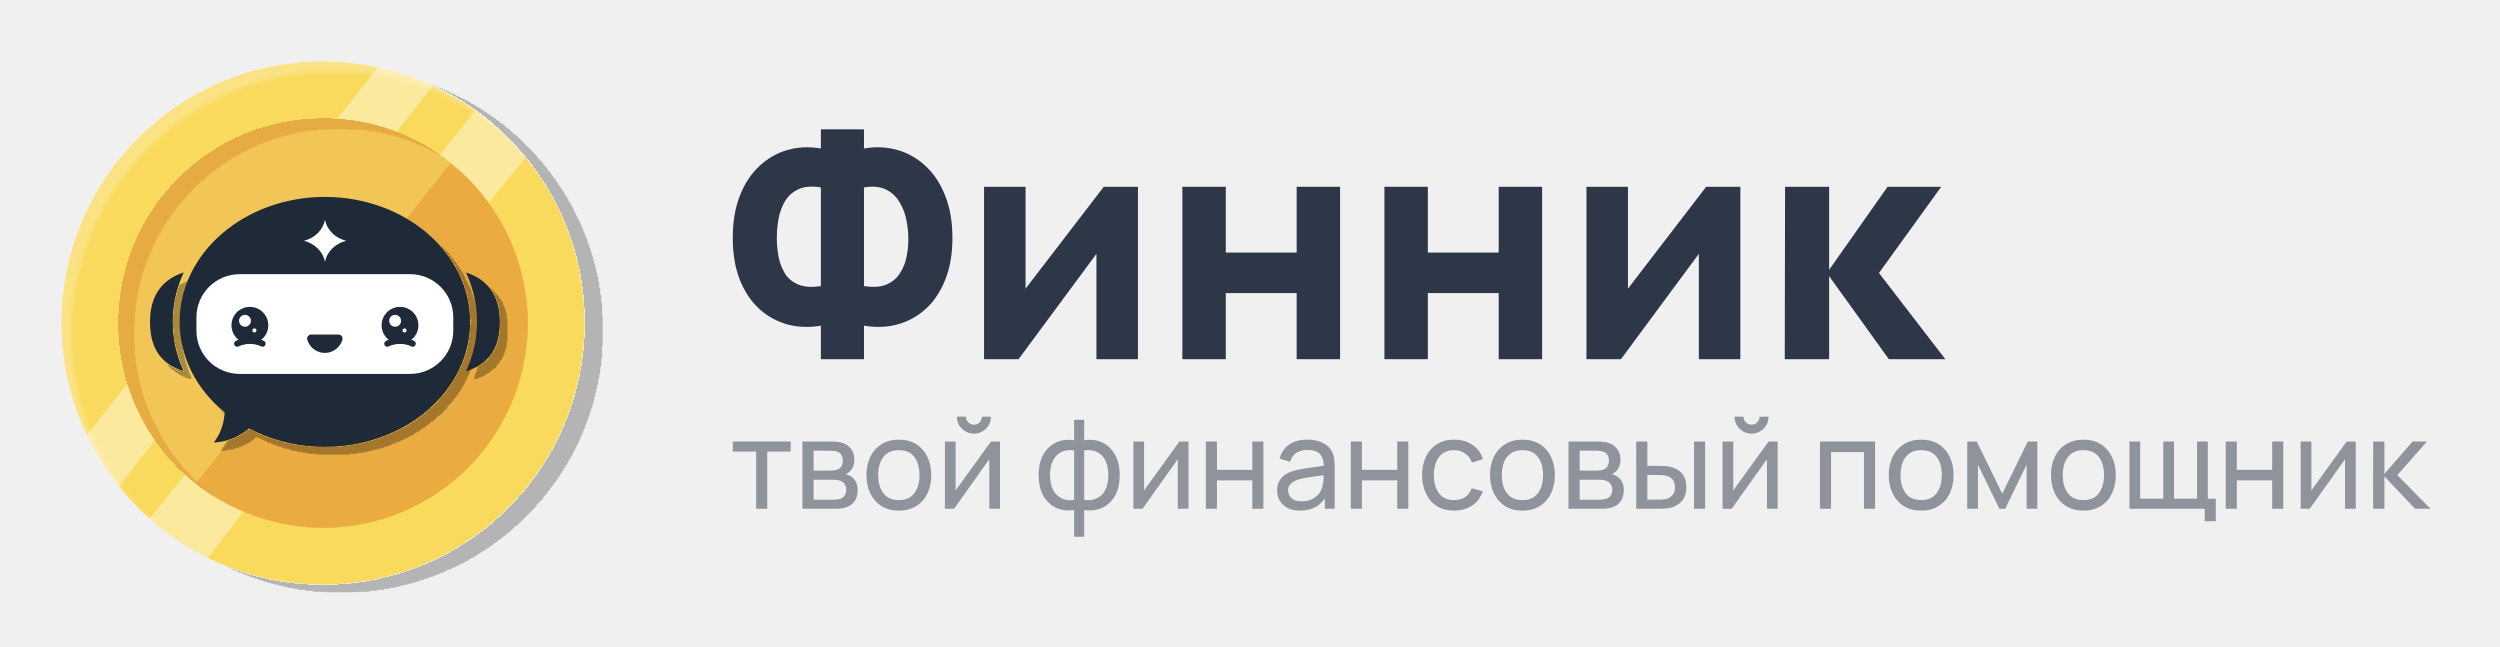
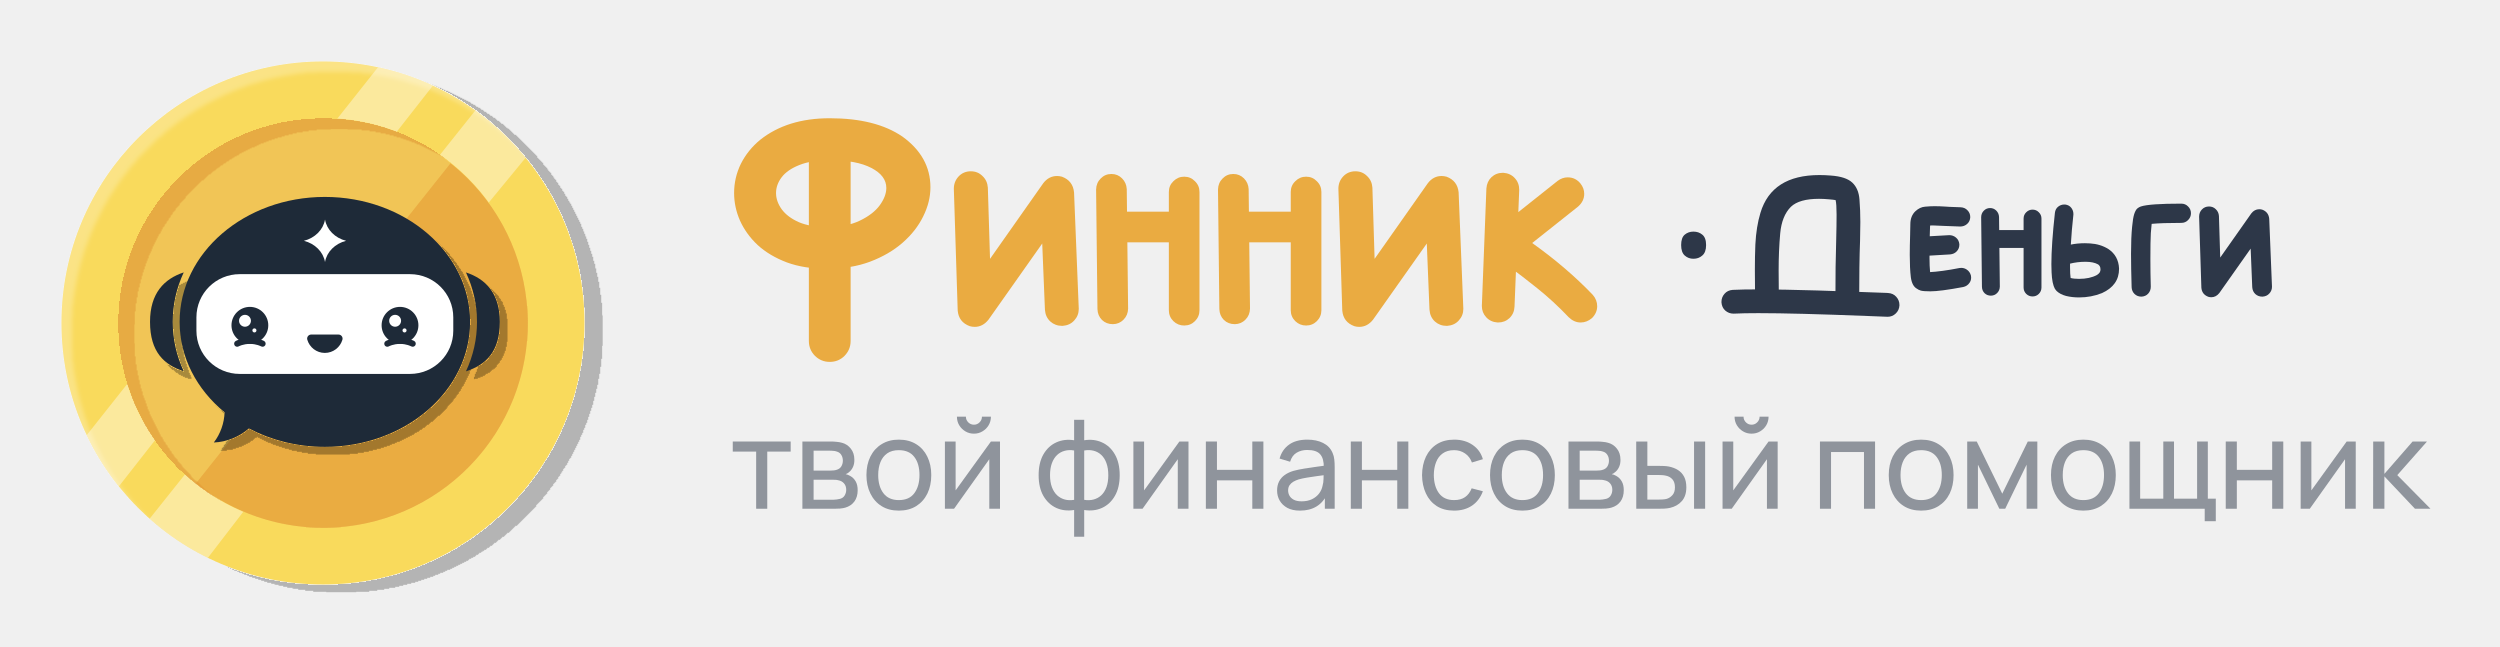
<svg xmlns="http://www.w3.org/2000/svg" width="174" height="45" viewBox="0 0 174 45" fill="none">
-   <g filter="url(#filter0_di_477_3613)">
+   <g filter="url(#filter0_di_477_1169)">
    <path d="M22.477 40.678C32.529 40.678 40.678 32.529 40.678 22.477C40.678 12.426 32.529 4.277 22.477 4.277C12.426 4.277 4.277 12.426 4.277 22.477C4.277 32.529 12.426 40.678 22.477 40.678Z" fill="#F9DA5C" />
  </g>
-   <g opacity="0.5" filter="url(#filter1_i_477_3613)">
+   <g opacity="0.5" filter="url(#filter1_i_477_1169)">
    <path d="M22.5 36.734C30.361 36.734 36.733 30.361 36.733 22.5C36.733 14.639 30.361 8.266 22.5 8.266C14.639 8.266 8.266 14.639 8.266 22.5C8.266 30.361 14.639 36.734 22.5 36.734Z" fill="#EAB050" />
  </g>
  <path opacity="0.56" d="M31.36 11.36C32.823 12.523 34.042 13.963 34.949 15.598C35.855 17.233 36.43 19.03 36.642 20.887C36.854 22.745 36.698 24.625 36.183 26.422C35.668 28.219 34.804 29.897 33.64 31.36C32.477 32.823 31.037 34.042 29.402 34.949C27.767 35.855 25.97 36.43 24.113 36.642C22.255 36.854 20.375 36.698 18.578 36.183C16.781 35.668 15.103 34.804 13.64 33.64L22.5 22.5L31.36 11.36Z" fill="#E49731" />
-   <mask id="mask0_477_3613" style="mask-type:alpha" maskUnits="userSpaceOnUse" x="4" y="4" width="37" height="37">
+   <mask id="mask0_477_1169" style="mask-type:alpha" maskUnits="userSpaceOnUse" x="4" y="4" width="37" height="37">
    <path d="M40.678 22.477C40.678 32.529 32.529 40.678 22.477 40.678C12.426 40.678 4.277 32.529 4.277 22.477C4.277 12.426 12.426 4.277 22.477 4.277C32.529 4.277 40.678 12.426 40.678 22.477ZM8.212 22.477C8.212 30.356 14.599 36.743 22.477 36.743C30.356 36.743 36.743 30.356 36.743 22.477C36.743 14.599 30.356 8.212 22.477 8.212C14.599 8.212 8.212 14.599 8.212 22.477Z" fill="#F9DA5C" />
  </mask>
-   <g mask="url(#mask0_477_3613)">
+   <g mask="url(#mask0_477_1169)">
    <path opacity="0.4" d="M25.764 24.131L13.707 39.816H7.451L34.649 5.727H40.905L25.764 24.131ZM6.725 35.827H1.648L27.849 2.736H32.654L6.725 35.827Z" fill="white" />
  </g>
-   <g filter="url(#filter2_d_477_3613)">
+   <g filter="url(#filter2_d_477_1169)">
    <path d="M12.022 22.401C12.022 23.593 12.279 24.75 12.787 25.842C11.43 25.394 10.442 24.506 10.442 22.401C10.442 20.404 11.43 19.408 12.787 18.959C12.279 20.053 12.022 21.209 12.022 22.401Z" fill="#1E2A38" />
  </g>
-   <g filter="url(#filter3_d_477_3613)">
-     <path d="M22.609 13.706C28.192 13.706 32.717 17.6 32.718 22.403C32.718 27.207 28.192 31.101 22.609 31.101C20.672 31.101 18.861 30.631 17.323 29.818C16.65 30.406 15.775 30.762 14.882 30.798C15.342 30.198 15.606 29.451 15.631 28.696C13.702 27.112 12.501 24.878 12.501 22.403C12.501 17.6 17.026 13.706 22.609 13.706ZM28.892 19.806C28.517 19.39 27.995 19.806 27.434 19.806H17.784C17.23 19.806 16.699 19.396 16.327 19.806C15.272 20.969 14.643 20.814 14.643 22.403C14.643 23.992 15.272 24.027 16.327 25.189C16.7 25.599 17.378 25.528 17.932 25.528H27.614C28.168 25.528 28.52 25.939 28.892 25.528C29.947 24.366 30.575 23.992 30.575 22.403C30.575 20.821 29.939 20.966 28.892 19.806Z" fill="#1E2A38" />
+   <g filter="url(#filter3_d_477_1169)">
+     <path d="M22.609 13.706C28.192 13.706 32.718 17.6 32.718 22.403C32.718 27.207 28.192 31.101 22.609 31.101C20.672 31.101 18.861 30.631 17.323 29.818C16.65 30.406 15.775 30.762 14.882 30.798C15.342 30.198 15.606 29.451 15.631 28.696C13.702 27.112 12.501 24.878 12.501 22.403C12.501 17.6 17.027 13.706 22.609 13.706ZM28.893 19.806C28.517 19.39 27.996 19.806 27.435 19.806H17.784C17.23 19.806 16.7 19.396 16.327 19.806C15.272 20.969 14.644 20.814 14.644 22.403C14.644 23.992 15.272 24.027 16.327 25.189C16.7 25.599 17.378 25.528 17.933 25.528H27.614C28.169 25.528 28.52 25.939 28.893 25.528C29.947 24.366 30.575 23.992 30.575 22.403C30.575 20.821 29.939 20.966 28.893 19.806Z" fill="#1E2A38" />
  </g>
-   <g filter="url(#filter4_d_477_3613)">
+   <g filter="url(#filter4_d_477_1169)">
    <path d="M32.43 18.961C33.794 19.409 34.787 20.407 34.787 22.404C34.787 24.509 33.794 25.398 32.43 25.846C32.94 24.753 33.199 23.597 33.199 22.404C33.199 21.212 32.94 20.054 32.43 18.961Z" fill="#1E2A38" />
  </g>
  <path d="M28.535 26.025H16.684C15.02 26.025 13.671 24.68 13.671 23.02V22.086C13.671 20.427 15.02 19.081 16.684 19.081H28.535C30.199 19.081 31.548 20.427 31.548 22.086V23.02C31.548 24.68 30.199 26.025 28.535 26.025Z" fill="white" />
  <path d="M23.559 23.284C23.747 23.284 23.884 23.464 23.832 23.645C23.677 24.176 23.188 24.563 22.61 24.563C22.031 24.563 21.543 24.176 21.388 23.645C21.335 23.464 21.473 23.284 21.66 23.284H23.559Z" fill="#1E2A38" />
  <path d="M18.672 22.64C18.672 23.347 18.099 23.921 17.392 23.921C16.684 23.921 16.111 23.347 16.111 22.64C16.111 21.933 16.684 21.359 17.392 21.359C18.099 21.359 18.672 21.933 18.672 22.64Z" fill="#1E2A38" />
-   <path d="M17.707 22.854C17.786 22.854 17.85 22.918 17.85 22.996C17.85 23.075 17.786 23.139 17.707 23.139C17.629 23.139 17.565 23.075 17.565 22.996C17.565 22.918 17.629 22.854 17.707 22.854ZM17.05 21.912C17.279 21.912 17.465 22.098 17.465 22.326C17.465 22.555 17.279 22.741 17.05 22.741C16.821 22.741 16.636 22.555 16.636 22.326C16.636 22.098 16.822 21.913 17.05 21.912Z" fill="white" />
-   <path d="M16.508 24.134C16.434 24.134 16.362 24.095 16.322 24.026C16.264 23.923 16.301 23.792 16.404 23.734C16.42 23.725 16.809 23.509 17.392 23.509C17.976 23.509 18.364 23.725 18.381 23.734C18.483 23.792 18.519 23.923 18.462 24.025C18.403 24.128 18.274 24.164 18.171 24.107C18.165 24.103 17.855 23.936 17.392 23.936C16.927 23.936 16.616 24.105 16.613 24.107C16.58 24.125 16.544 24.134 16.508 24.134Z" fill="#1E2A38" />
-   <path d="M29.121 22.64C29.121 23.347 28.548 23.921 27.841 23.921C27.133 23.921 26.56 23.347 26.56 22.64C26.56 21.933 27.133 21.359 27.841 21.359C28.548 21.359 29.121 21.933 29.121 22.64Z" fill="#1E2A38" />
+   <path d="M17.707 22.854C17.786 22.854 17.85 22.918 17.85 22.996C17.85 23.075 17.786 23.139 17.707 23.139C17.629 23.139 17.565 23.075 17.565 22.996C17.565 22.918 17.629 22.854 17.707 22.854ZM17.05 21.912C17.279 21.912 17.465 22.098 17.465 22.326C17.465 22.555 17.279 22.741 17.05 22.741C16.822 22.741 16.636 22.555 16.636 22.326C16.636 22.098 16.822 21.913 17.05 21.912Z" fill="white" />
+   <path d="M16.509 24.134C16.434 24.134 16.362 24.095 16.323 24.026C16.264 23.923 16.301 23.792 16.404 23.734C16.42 23.725 16.809 23.509 17.392 23.509C17.976 23.509 18.365 23.725 18.381 23.734C18.483 23.792 18.52 23.923 18.462 24.025C18.404 24.128 18.274 24.164 18.171 24.107C18.165 24.103 17.855 23.936 17.392 23.936C16.927 23.936 16.616 24.105 16.613 24.107C16.58 24.125 16.544 24.134 16.509 24.134Z" fill="#1E2A38" />
+   <path d="M29.121 22.64C29.121 23.347 28.548 23.921 27.84 23.921C27.133 23.921 26.56 23.347 26.56 22.64C26.56 21.933 27.133 21.359 27.84 21.359C28.548 21.359 29.121 21.933 29.121 22.64Z" fill="#1E2A38" />
  <path d="M28.156 22.854C28.234 22.855 28.298 22.918 28.298 22.997C28.298 23.075 28.234 23.139 28.156 23.14C28.077 23.14 28.013 23.076 28.013 22.997C28.013 22.918 28.077 22.854 28.156 22.854ZM27.5 21.912C27.729 21.912 27.915 22.097 27.915 22.326C27.915 22.555 27.729 22.741 27.5 22.741C27.271 22.741 27.086 22.555 27.086 22.326C27.086 22.097 27.271 21.912 27.5 21.912Z" fill="white" />
  <path d="M26.957 24.134C26.883 24.134 26.811 24.095 26.771 24.026C26.713 23.923 26.75 23.792 26.853 23.734C26.869 23.725 27.258 23.509 27.841 23.509C28.425 23.509 28.814 23.725 28.83 23.734C28.933 23.792 28.968 23.923 28.91 24.025C28.852 24.128 28.723 24.164 28.62 24.107C28.614 24.103 28.304 23.936 27.841 23.936C27.376 23.936 27.065 24.105 27.062 24.107C27.029 24.125 26.993 24.134 26.957 24.134Z" fill="#1E2A38" />
-   <path d="M22.62 15.282C22.743 15.992 23.323 16.568 24.088 16.76C23.323 16.953 22.742 17.527 22.62 18.238C22.498 17.527 21.916 16.952 21.151 16.76C21.916 16.568 22.498 15.993 22.62 15.282Z" fill="white" />
-   <path d="M57.133 25V22.667C56.311 22.807 55.53 22.778 54.789 22.578C54.056 22.37 53.404 22.007 52.833 21.489C52.263 20.963 51.815 20.289 51.489 19.467C51.163 18.637 51 17.667 51 16.556C51 15.444 51.163 14.47 51.489 13.633C51.815 12.796 52.263 12.111 52.833 11.578C53.404 11.037 54.056 10.659 54.789 10.444C55.53 10.23 56.311 10.193 57.133 10.333V9H60.133V10.333C60.956 10.193 61.737 10.23 62.478 10.444C63.218 10.659 63.874 11.037 64.444 11.578C65.015 12.111 65.463 12.796 65.789 13.633C66.122 14.47 66.289 15.444 66.289 16.556C66.289 17.667 66.122 18.637 65.789 19.467C65.463 20.289 65.015 20.963 64.444 21.489C63.874 22.007 63.218 22.37 62.478 22.578C61.737 22.778 60.956 22.807 60.133 22.667V25H57.133ZM57.133 19.911V13.044C56.504 12.941 55.985 12.982 55.578 13.167C55.178 13.352 54.867 13.626 54.644 13.989C54.43 14.344 54.278 14.752 54.189 15.211C54.107 15.663 54.067 16.111 54.067 16.556C54.067 17 54.107 17.441 54.189 17.878C54.278 18.315 54.43 18.707 54.644 19.056C54.867 19.396 55.178 19.648 55.578 19.811C55.985 19.974 56.504 20.007 57.133 19.911ZM60.133 19.911C60.763 20.007 61.278 19.974 61.678 19.811C62.078 19.641 62.389 19.389 62.611 19.056C62.841 18.715 63 18.333 63.089 17.911C63.178 17.482 63.222 17.059 63.222 16.644C63.222 16.23 63.178 15.793 63.089 15.333C63 14.874 62.841 14.456 62.611 14.078C62.389 13.693 62.078 13.4 61.678 13.2C61.278 12.993 60.763 12.941 60.133 13.044V19.911Z" fill="#2D3748" />
-   <path d="M79.201 13V25H76.312V17.667L70.89 25H68.49V13H71.379V20.089L76.823 13H79.201Z" fill="#2D3748" />
-   <path d="M82.292 25V13H85.314V17.578H90.248V13H93.27V25H90.248V20.4H85.314V25H82.292Z" fill="#2D3748" />
-   <path d="M96.355 25V13H99.377V17.578H104.31V13H107.332V25H104.31V20.4H99.377V25H96.355Z" fill="#2D3748" />
-   <path d="M121.128 13V25H118.239V17.667L112.817 25H110.417V13H113.306V20.089L118.75 13H121.128Z" fill="#2D3748" />
-   <path d="M124.219 25L124.241 13H127.308V18.778L131.375 13H135.108L130.775 19L135.397 25H131.464L127.308 19.222V25H124.219Z" fill="#2D3748" />
+   <path d="M22.621 15.282C22.743 15.992 23.323 16.568 24.088 16.76C23.323 16.953 22.743 17.527 22.621 18.238C22.498 17.527 21.916 16.952 21.151 16.76C21.916 16.568 22.498 15.993 22.621 15.282Z" fill="white" />
  <g opacity="0.5">
    <path d="M52.629 35.409V31.431H51V30.729H55.03V31.431H53.401V35.409H52.629Z" fill="#2D3748" />
    <path d="M55.846 35.409V30.729H57.839C57.958 30.729 58.085 30.736 58.221 30.751C58.359 30.762 58.485 30.784 58.598 30.816C58.849 30.882 59.056 31.019 59.217 31.227C59.382 31.432 59.464 31.692 59.464 32.007C59.464 32.184 59.437 32.337 59.382 32.467C59.33 32.597 59.255 32.709 59.157 32.805C59.113 32.848 59.066 32.887 59.014 32.922C58.962 32.956 58.91 32.984 58.858 33.004C58.959 33.021 59.061 33.06 59.165 33.121C59.33 33.211 59.459 33.336 59.551 33.498C59.646 33.66 59.694 33.866 59.694 34.118C59.694 34.435 59.617 34.698 59.464 34.906C59.311 35.111 59.1 35.253 58.832 35.331C58.719 35.363 58.595 35.384 58.459 35.396C58.323 35.405 58.192 35.409 58.065 35.409H55.846ZM56.626 34.781H58.021C58.082 34.781 58.154 34.775 58.238 34.763C58.325 34.752 58.401 34.737 58.468 34.72C58.618 34.677 58.726 34.596 58.793 34.477C58.862 34.359 58.897 34.23 58.897 34.092C58.897 33.907 58.845 33.757 58.741 33.641C58.639 33.525 58.505 33.453 58.338 33.424C58.277 33.407 58.211 33.397 58.138 33.394C58.069 33.391 58.007 33.39 57.952 33.39H56.626V34.781ZM56.626 32.753H57.787C57.868 32.753 57.953 32.748 58.043 32.74C58.133 32.728 58.211 32.709 58.277 32.683C58.41 32.634 58.507 32.553 58.567 32.441C58.631 32.325 58.663 32.199 58.663 32.064C58.663 31.913 58.628 31.782 58.559 31.669C58.492 31.554 58.39 31.474 58.251 31.431C58.158 31.396 58.054 31.378 57.939 31.375C57.826 31.369 57.754 31.366 57.722 31.366H56.626V32.753Z" fill="#2D3748" />
    <path d="M62.558 35.539C62.093 35.539 61.691 35.434 61.353 35.223C61.018 35.012 60.76 34.72 60.578 34.347C60.395 33.975 60.304 33.547 60.304 33.065C60.304 32.574 60.397 32.143 60.582 31.773C60.767 31.404 61.028 31.116 61.366 30.911C61.704 30.703 62.101 30.599 62.558 30.599C63.026 30.599 63.429 30.704 63.767 30.915C64.105 31.123 64.363 31.414 64.543 31.786C64.725 32.156 64.816 32.582 64.816 33.065C64.816 33.553 64.725 33.983 64.543 34.356C64.361 34.726 64.1 35.016 63.763 35.227C63.425 35.435 63.023 35.539 62.558 35.539ZM62.558 34.807C63.043 34.807 63.404 34.645 63.641 34.321C63.878 33.998 63.996 33.579 63.996 33.065C63.996 32.536 63.877 32.116 63.637 31.804C63.397 31.489 63.037 31.331 62.558 31.331C62.231 31.331 61.963 31.405 61.752 31.552C61.541 31.7 61.383 31.903 61.279 32.163C61.175 32.423 61.123 32.724 61.123 33.065C61.123 33.59 61.245 34.012 61.487 34.33C61.73 34.648 62.087 34.807 62.558 34.807Z" fill="#2D3748" />
    <path d="M67.785 30.183C67.568 30.183 67.37 30.13 67.191 30.023C67.012 29.916 66.869 29.774 66.762 29.598C66.655 29.419 66.602 29.22 66.602 29H67.226C67.226 29.153 67.28 29.285 67.39 29.394C67.5 29.504 67.631 29.559 67.785 29.559C67.941 29.559 68.072 29.504 68.179 29.394C68.289 29.285 68.344 29.153 68.344 29H68.968C68.968 29.22 68.914 29.419 68.807 29.598C68.703 29.774 68.56 29.916 68.378 30.023C68.199 30.13 68.001 30.183 67.785 30.183ZM69.6 30.729V35.409H68.855V31.96L66.402 35.409H65.765V30.729H66.511V34.131L68.968 30.729H69.6Z" fill="#2D3748" />
    <path d="M74.759 37.359V35.496C74.302 35.568 73.886 35.519 73.511 35.348C73.138 35.175 72.841 34.896 72.618 34.512C72.399 34.125 72.289 33.645 72.289 33.073C72.289 32.498 72.399 32.017 72.618 31.63C72.841 31.243 73.138 30.964 73.511 30.794C73.886 30.621 74.302 30.57 74.759 30.642V29.217H75.461V30.642C75.917 30.57 76.332 30.621 76.704 30.794C77.08 30.964 77.378 31.243 77.597 31.63C77.82 32.017 77.931 32.498 77.931 33.073C77.931 33.645 77.82 34.125 77.597 34.512C77.378 34.896 77.08 35.175 76.704 35.348C76.332 35.519 75.917 35.568 75.461 35.496V37.359H74.759ZM74.759 34.789V31.353C74.525 31.313 74.307 31.32 74.105 31.375C73.902 31.427 73.725 31.525 73.572 31.669C73.418 31.814 73.299 32.003 73.212 32.237C73.125 32.471 73.082 32.75 73.082 33.073C73.082 33.394 73.125 33.671 73.212 33.905C73.301 34.139 73.423 34.329 73.576 34.473C73.732 34.615 73.911 34.713 74.113 34.768C74.315 34.82 74.531 34.827 74.759 34.789ZM75.461 34.789C75.689 34.827 75.904 34.82 76.106 34.768C76.309 34.716 76.488 34.619 76.644 34.477C76.8 34.333 76.921 34.144 77.008 33.91C77.094 33.676 77.138 33.397 77.138 33.073C77.138 32.747 77.094 32.467 77.008 32.233C76.924 31.999 76.806 31.809 76.653 31.665C76.499 31.521 76.32 31.422 76.115 31.37C75.913 31.318 75.695 31.313 75.461 31.353V34.789Z" fill="#2D3748" />
    <path d="M82.719 30.729V35.409H81.973V31.96L79.521 35.409H78.884V30.729H79.629V34.131L82.086 30.729H82.719Z" fill="#2D3748" />
    <path d="M83.928 35.409V30.729H84.699V32.701H87.161V30.729H87.932V35.409H87.161V33.433H84.699V35.409H83.928Z" fill="#2D3748" />
    <path d="M90.476 35.539C90.127 35.539 89.833 35.475 89.597 35.348C89.362 35.218 89.185 35.048 89.064 34.837C88.945 34.626 88.886 34.395 88.886 34.144C88.886 33.898 88.932 33.686 89.025 33.507C89.12 33.325 89.253 33.174 89.423 33.056C89.594 32.935 89.797 32.839 90.034 32.77C90.257 32.709 90.505 32.657 90.779 32.614C91.057 32.568 91.337 32.526 91.62 32.488C91.903 32.451 92.168 32.415 92.413 32.38L92.136 32.54C92.144 32.124 92.061 31.817 91.885 31.617C91.711 31.418 91.411 31.318 90.983 31.318C90.7 31.318 90.452 31.383 90.238 31.513C90.027 31.64 89.878 31.848 89.791 32.137L89.059 31.916C89.172 31.506 89.39 31.184 89.713 30.95C90.037 30.716 90.463 30.599 90.992 30.599C91.416 30.599 91.781 30.676 92.084 30.829C92.39 30.979 92.61 31.207 92.743 31.513C92.809 31.658 92.851 31.815 92.868 31.986C92.885 32.153 92.894 32.329 92.894 32.514V35.409H92.21V34.287L92.37 34.391C92.194 34.769 91.947 35.055 91.629 35.249C91.314 35.442 90.93 35.539 90.476 35.539ZM90.593 34.893C90.871 34.893 91.11 34.844 91.312 34.746C91.518 34.645 91.682 34.513 91.806 34.352C91.931 34.187 92.012 34.008 92.049 33.814C92.093 33.67 92.116 33.51 92.118 33.333C92.124 33.154 92.127 33.017 92.127 32.922L92.396 33.039C92.144 33.073 91.897 33.107 91.655 33.138C91.412 33.17 91.183 33.205 90.966 33.242C90.749 33.277 90.554 33.319 90.381 33.368C90.254 33.408 90.134 33.46 90.021 33.524C89.911 33.588 89.822 33.67 89.752 33.771C89.686 33.869 89.653 33.992 89.653 34.139C89.653 34.266 89.685 34.388 89.748 34.503C89.815 34.619 89.916 34.713 90.052 34.785C90.19 34.857 90.371 34.893 90.593 34.893Z" fill="#2D3748" />
    <path d="M94.016 35.409V30.729H94.788V32.701H97.249V30.729H98.02V35.409H97.249V33.433H94.788V35.409H94.016Z" fill="#2D3748" />
    <path d="M101.206 35.539C100.732 35.539 100.329 35.434 99.997 35.223C99.668 35.009 99.416 34.716 99.243 34.343C99.07 33.97 98.98 33.546 98.974 33.069C98.98 32.581 99.071 32.152 99.247 31.782C99.427 31.409 99.682 31.119 100.014 30.911C100.347 30.703 100.747 30.599 101.215 30.599C101.709 30.599 102.133 30.72 102.489 30.963C102.847 31.206 103.087 31.538 103.208 31.96L102.445 32.189C102.347 31.918 102.187 31.707 101.964 31.557C101.745 31.406 101.492 31.331 101.206 31.331C100.885 31.331 100.621 31.406 100.413 31.557C100.205 31.704 100.051 31.909 99.949 32.172C99.848 32.432 99.796 32.731 99.793 33.069C99.799 33.589 99.919 34.009 100.153 34.33C100.39 34.648 100.741 34.807 101.206 34.807C101.512 34.807 101.767 34.737 101.969 34.599C102.171 34.457 102.324 34.253 102.428 33.988L103.208 34.191C103.046 34.628 102.794 34.961 102.45 35.192C102.106 35.423 101.691 35.539 101.206 35.539Z" fill="#2D3748" />
    <path d="M105.959 35.539C105.494 35.539 105.092 35.434 104.754 35.223C104.419 35.012 104.161 34.72 103.979 34.347C103.797 33.975 103.706 33.547 103.706 33.065C103.706 32.574 103.798 32.143 103.983 31.773C104.168 31.404 104.429 31.116 104.767 30.911C105.105 30.703 105.502 30.599 105.959 30.599C106.427 30.599 106.83 30.704 107.168 30.915C107.506 31.123 107.764 31.414 107.944 31.786C108.126 32.156 108.217 32.582 108.217 33.065C108.217 33.553 108.126 33.983 107.944 34.356C107.762 34.726 107.502 35.016 107.164 35.227C106.826 35.435 106.424 35.539 105.959 35.539ZM105.959 34.807C106.444 34.807 106.805 34.645 107.042 34.321C107.279 33.998 107.398 33.579 107.398 33.065C107.398 32.536 107.278 32.116 107.038 31.804C106.798 31.489 106.438 31.331 105.959 31.331C105.632 31.331 105.364 31.405 105.153 31.552C104.942 31.7 104.785 31.903 104.681 32.163C104.577 32.423 104.525 32.724 104.525 33.065C104.525 33.59 104.646 34.012 104.889 34.33C105.131 34.648 105.488 34.807 105.959 34.807Z" fill="#2D3748" />
    <path d="M109.166 35.409V30.729H111.16C111.278 30.729 111.405 30.736 111.541 30.751C111.68 30.762 111.805 30.784 111.918 30.816C112.169 30.882 112.376 31.019 112.538 31.227C112.702 31.432 112.785 31.692 112.785 32.007C112.785 32.184 112.757 32.337 112.702 32.467C112.65 32.597 112.575 32.709 112.477 32.805C112.434 32.848 112.386 32.887 112.334 32.922C112.282 32.956 112.23 32.984 112.178 33.004C112.279 33.021 112.382 33.06 112.486 33.121C112.65 33.211 112.779 33.336 112.871 33.498C112.967 33.66 113.014 33.866 113.014 34.118C113.014 34.435 112.938 34.698 112.785 34.906C112.631 35.111 112.421 35.253 112.152 35.331C112.039 35.363 111.915 35.384 111.779 35.396C111.643 35.405 111.512 35.409 111.385 35.409H109.166ZM109.946 34.781H111.342C111.402 34.781 111.474 34.775 111.558 34.763C111.645 34.752 111.721 34.737 111.788 34.72C111.938 34.677 112.046 34.596 112.113 34.477C112.182 34.359 112.217 34.23 112.217 34.092C112.217 33.907 112.165 33.757 112.061 33.641C111.96 33.525 111.825 33.453 111.658 33.424C111.597 33.407 111.531 33.397 111.459 33.394C111.389 33.391 111.327 33.39 111.272 33.39H109.946V34.781ZM109.946 32.753H111.108C111.188 32.753 111.274 32.748 111.363 32.74C111.453 32.728 111.531 32.709 111.597 32.683C111.73 32.634 111.827 32.553 111.888 32.441C111.951 32.325 111.983 32.199 111.983 32.064C111.983 31.913 111.948 31.782 111.879 31.669C111.812 31.554 111.71 31.474 111.571 31.431C111.479 31.396 111.375 31.378 111.259 31.375C111.147 31.369 111.074 31.366 111.043 31.366H109.946V32.753Z" fill="#2D3748" />
    <path d="M113.885 35.409L113.88 30.729H114.656V32.423H115.371C115.507 32.423 115.646 32.426 115.787 32.432C115.929 32.438 116.051 32.451 116.155 32.471C116.398 32.52 116.61 32.602 116.792 32.718C116.974 32.834 117.116 32.99 117.217 33.186C117.318 33.382 117.369 33.627 117.369 33.918C117.369 34.323 117.263 34.643 117.052 34.88C116.844 35.114 116.571 35.27 116.233 35.348C116.118 35.374 115.985 35.392 115.835 35.4C115.687 35.406 115.547 35.409 115.414 35.409H113.885ZM114.656 34.772H115.427C115.514 34.772 115.611 34.769 115.718 34.763C115.825 34.758 115.92 34.743 116.004 34.72C116.151 34.677 116.283 34.591 116.398 34.464C116.517 34.337 116.576 34.155 116.576 33.918C116.576 33.679 116.518 33.494 116.402 33.364C116.29 33.234 116.141 33.148 115.956 33.108C115.872 33.088 115.784 33.075 115.692 33.069C115.599 33.063 115.511 33.06 115.427 33.06H114.656V34.772ZM117.906 35.409V30.729H118.677V35.409H117.906Z" fill="#2D3748" />
    <path d="M121.909 30.183C121.692 30.183 121.494 30.13 121.315 30.023C121.136 29.916 120.993 29.774 120.886 29.598C120.779 29.419 120.726 29.22 120.726 29H121.35C121.35 29.153 121.405 29.285 121.515 29.394C121.624 29.504 121.756 29.559 121.909 29.559C122.065 29.559 122.196 29.504 122.303 29.394C122.413 29.285 122.468 29.153 122.468 29H123.092C123.092 29.22 123.038 29.419 122.932 29.598C122.828 29.774 122.685 29.916 122.503 30.023C122.323 30.13 122.126 30.183 121.909 30.183ZM123.725 30.729V35.409H122.979V31.96L120.527 35.409H119.89V30.729H120.635V34.131L123.092 30.729H123.725Z" fill="#2D3748" />
    <path d="M126.669 35.409V30.729H130.504V35.409H129.733V31.461H127.44V35.409H126.669Z" fill="#2D3748" />
    <path d="M133.711 35.539C133.246 35.539 132.844 35.434 132.506 35.223C132.171 35.012 131.912 34.72 131.73 34.347C131.548 33.975 131.457 33.547 131.457 33.065C131.457 32.574 131.55 32.143 131.735 31.773C131.92 31.404 132.181 31.116 132.519 30.911C132.857 30.703 133.254 30.599 133.711 30.599C134.179 30.599 134.582 30.704 134.92 30.915C135.258 31.123 135.516 31.414 135.695 31.786C135.877 32.156 135.968 32.582 135.968 33.065C135.968 33.553 135.877 33.983 135.695 34.356C135.513 34.726 135.253 35.016 134.915 35.227C134.577 35.435 134.176 35.539 133.711 35.539ZM133.711 34.807C134.196 34.807 134.557 34.645 134.794 34.321C135.031 33.998 135.149 33.579 135.149 33.065C135.149 32.536 135.03 32.116 134.79 31.804C134.55 31.489 134.19 31.331 133.711 31.331C133.384 31.331 133.116 31.405 132.905 31.552C132.694 31.7 132.536 31.903 132.432 32.163C132.328 32.423 132.276 32.724 132.276 33.065C132.276 33.59 132.398 34.012 132.64 34.33C132.883 34.648 133.24 34.807 133.711 34.807Z" fill="#2D3748" />
    <path d="M136.918 35.409V30.729H137.581L139.358 34.36L141.135 30.729H141.798V35.409H141.052V32.337L139.562 35.409H139.154L137.664 32.337V35.409H136.918Z" fill="#2D3748" />
    <path d="M145.001 35.539C144.536 35.539 144.135 35.434 143.797 35.223C143.461 35.012 143.203 34.72 143.021 34.347C142.839 33.975 142.748 33.547 142.748 33.065C142.748 32.574 142.84 32.143 143.025 31.773C143.21 31.404 143.472 31.116 143.81 30.911C144.148 30.703 144.545 30.599 145.001 30.599C145.469 30.599 145.872 30.704 146.21 30.915C146.548 31.123 146.807 31.414 146.986 31.786C147.168 32.156 147.259 32.582 147.259 33.065C147.259 33.553 147.168 33.983 146.986 34.356C146.804 34.726 146.544 35.016 146.206 35.227C145.868 35.435 145.466 35.539 145.001 35.539ZM145.001 34.807C145.487 34.807 145.848 34.645 146.085 34.321C146.321 33.998 146.44 33.579 146.44 33.065C146.44 32.536 146.32 32.116 146.08 31.804C145.84 31.489 145.481 31.331 145.001 31.331C144.675 31.331 144.406 31.405 144.195 31.552C143.984 31.7 143.827 31.903 143.723 32.163C143.619 32.423 143.567 32.724 143.567 33.065C143.567 33.59 143.688 34.012 143.931 34.33C144.174 34.648 144.53 34.807 145.001 34.807Z" fill="#2D3748" />
    <path d="M153.448 36.276V35.409H148.209V30.729H148.954V34.707H150.566V30.729H151.311V34.707H152.919V30.729H153.664V34.707H154.219V36.276H153.448Z" fill="#2D3748" />
    <path d="M154.912 35.409V30.729H155.683V32.701H158.144V30.729H158.916V35.409H158.144V33.433H155.683V35.409H154.912Z" fill="#2D3748" />
    <path d="M163.96 30.729V35.409H163.215V31.96L160.762 35.409H160.125V30.729H160.871V34.131L163.328 30.729H163.96Z" fill="#2D3748" />
    <path d="M165.17 35.409L165.174 30.729H165.954V32.982L167.917 30.729H168.918L166.851 33.069L169.161 35.409H168.082L165.954 33.156V35.409H165.17Z" fill="#2D3748" />
  </g>
+   <path d="M57.551 18.707C56.496 18.707 55.566 18.559 54.762 18.262C53.957 17.957 53.281 17.555 52.734 17.055C52.195 16.547 51.785 15.98 51.504 15.355C51.23 14.73 51.094 14.09 51.094 13.434C51.094 12.723 51.25 12.047 51.562 11.406C51.883 10.766 52.332 10.207 52.91 9.73C54.168 8.73 55.781 8.23 57.75 8.23C59.883 8.23 61.57 8.656 62.812 9.508C64.109 10.445 64.758 11.621 64.758 13.035C64.758 13.715 64.59 14.391 64.254 15.062C63.926 15.734 63.449 16.344 62.824 16.891C62.199 17.438 61.441 17.879 60.551 18.215C59.668 18.543 58.668 18.707 57.551 18.707ZM57.551 15.801C58.473 15.801 59.238 15.652 59.848 15.355C60.465 15.059 60.926 14.703 61.23 14.289C61.535 13.867 61.688 13.465 61.688 13.082C61.688 12.512 61.34 12.047 60.645 11.688C59.957 11.328 58.992 11.148 57.75 11.148C56.891 11.148 56.184 11.262 55.629 11.488C55.074 11.707 54.664 11.992 54.398 12.344C54.141 12.688 54.012 13.051 54.012 13.434C54.012 13.824 54.145 14.203 54.41 14.57C54.676 14.93 55.07 15.227 55.594 15.461C56.125 15.688 56.777 15.801 57.551 15.801ZM57.75 25.188C57.352 25.188 57.008 25.047 56.719 24.766C56.438 24.477 56.297 24.133 56.297 23.734V9.684C56.297 9.285 56.438 8.945 56.719 8.664C57.008 8.375 57.352 8.23 57.75 8.23C58.156 8.23 58.5 8.375 58.781 8.664C59.062 8.945 59.203 9.285 59.203 9.684V23.734C59.203 24.133 59.062 24.477 58.781 24.766C58.5 25.047 58.156 25.188 57.75 25.188Z" fill="#EAAB41" />
+   <path d="M67.84 22.75C67.723 22.75 67.609 22.734 67.5 22.703C66.984 22.516 66.703 22.152 66.656 21.613L66.387 13.141C66.387 12.805 66.496 12.52 66.715 12.285C66.941 12.043 67.227 11.922 67.57 11.922C67.891 11.922 68.16 12.031 68.379 12.25C68.606 12.461 68.731 12.73 68.754 13.059L68.906 18.016L72.609 12.754C72.867 12.418 73.188 12.25 73.57 12.25C73.68 12.25 73.793 12.266 73.91 12.297C74.418 12.484 74.699 12.848 74.754 13.387L75.082 21.496C75.082 21.809 74.977 22.078 74.766 22.305C74.562 22.531 74.293 22.656 73.957 22.68H73.922C73.602 22.68 73.328 22.578 73.102 22.375C72.875 22.164 72.75 21.891 72.727 21.555L72.539 16.949L68.801 22.246C68.535 22.582 68.215 22.75 67.84 22.75Z" fill="#EAAB41" />
+   <path d="M77.461 22.562C77.156 22.562 76.902 22.465 76.699 22.27C76.496 22.066 76.391 21.812 76.383 21.508L76.289 13.188C76.297 12.883 76.402 12.629 76.606 12.426C76.809 12.215 77.059 12.109 77.356 12.109C77.644 12.109 77.891 12.211 78.094 12.414C78.297 12.617 78.406 12.867 78.422 13.164L78.516 21.484C78.508 21.789 78.402 22.043 78.199 22.246C78.004 22.449 77.758 22.555 77.461 22.562ZM82.418 22.656C82.129 22.656 81.879 22.555 81.668 22.352C81.457 22.141 81.352 21.887 81.352 21.59V13.363C81.352 13.066 81.457 12.816 81.668 12.613C81.879 12.402 82.129 12.297 82.418 12.297C82.715 12.297 82.965 12.402 83.168 12.613C83.379 12.816 83.484 13.066 83.484 13.363V21.59C83.484 21.887 83.379 22.141 83.168 22.352C82.965 22.555 82.715 22.656 82.418 22.656ZM82.324 16.867H77.625C77.328 16.867 77.074 16.766 76.863 16.562C76.66 16.352 76.559 16.098 76.559 15.801C76.559 15.504 76.66 15.254 76.863 15.051C77.074 14.84 77.328 14.734 77.625 14.734H82.324C82.621 14.734 82.871 14.84 83.074 15.051C83.285 15.254 83.391 15.504 83.391 15.801C83.391 16.098 83.285 16.352 83.074 16.562C82.871 16.766 82.621 16.867 82.324 16.867Z" fill="#EAAB41" />
+   <path d="M85.945 22.562C85.641 22.562 85.387 22.465 85.184 22.27C84.981 22.066 84.875 21.812 84.867 21.508L84.773 13.188C84.781 12.883 84.887 12.629 85.09 12.426C85.293 12.215 85.543 12.109 85.84 12.109C86.129 12.109 86.375 12.211 86.578 12.414C86.781 12.617 86.891 12.867 86.906 13.164L87 21.484C86.992 21.789 86.887 22.043 86.684 22.246C86.488 22.449 86.242 22.555 85.945 22.562ZM90.902 22.656C90.613 22.656 90.363 22.555 90.152 22.352C89.941 22.141 89.836 21.887 89.836 21.59V13.363C89.836 13.066 89.941 12.816 90.152 12.613C90.363 12.402 90.613 12.297 90.902 12.297C91.199 12.297 91.449 12.402 91.652 12.613C91.863 12.816 91.969 13.066 91.969 13.363V21.59C91.969 21.887 91.863 22.141 91.652 22.352C91.449 22.555 91.199 22.656 90.902 22.656ZM90.809 16.867H86.109C85.812 16.867 85.559 16.766 85.348 16.562C85.144 16.352 85.043 16.098 85.043 15.801C85.043 15.504 85.144 15.254 85.348 15.051C85.559 14.84 85.812 14.734 86.109 14.734H90.809C91.106 14.734 91.356 14.84 91.559 15.051C91.769 15.254 91.875 15.504 91.875 15.801C91.875 16.098 91.769 16.352 91.559 16.562C91.356 16.766 91.106 16.867 90.809 16.867Z" fill="#EAAB41" />
+   <path d="M94.606 22.75C94.488 22.75 94.375 22.734 94.266 22.703C93.75 22.516 93.469 22.152 93.422 21.613L93.152 13.141C93.152 12.805 93.262 12.52 93.481 12.285C93.707 12.043 93.992 11.922 94.336 11.922C94.656 11.922 94.926 12.031 95.144 12.25C95.371 12.461 95.496 12.73 95.519 13.059L95.672 18.016L99.375 12.754C99.633 12.418 99.953 12.25 100.336 12.25C100.445 12.25 100.559 12.266 100.676 12.297C101.184 12.484 101.465 12.848 101.52 13.387L101.848 21.496C101.848 21.809 101.742 22.078 101.531 22.305C101.328 22.531 101.059 22.656 100.723 22.68H100.688C100.367 22.68 100.094 22.578 99.867 22.375C99.641 22.164 99.516 21.891 99.492 21.555L99.305 16.949L95.566 22.246C95.301 22.582 94.981 22.75 94.606 22.75Z" fill="#EAAB41" />
+   <path d="M104.273 22.445H104.227C103.906 22.422 103.645 22.301 103.441 22.082C103.238 21.863 103.137 21.602 103.137 21.297L103.453 13.117C103.477 12.797 103.594 12.535 103.805 12.332C104.023 12.129 104.289 12.027 104.602 12.027H104.637C104.965 12.051 105.23 12.176 105.434 12.402C105.637 12.621 105.738 12.891 105.738 13.211L105.41 21.344C105.395 21.664 105.277 21.93 105.059 22.141C104.84 22.344 104.578 22.445 104.273 22.445ZM110.016 22.445C109.711 22.445 109.434 22.324 109.184 22.082C108.48 21.34 107.742 20.66 106.969 20.043C106.195 19.418 105.531 18.914 104.977 18.531C104.43 18.148 104.141 17.949 104.109 17.934C103.789 17.723 103.613 17.422 103.582 17.031V16.996C103.582 16.629 103.727 16.324 104.016 16.082L108.41 12.59C108.629 12.426 108.863 12.344 109.113 12.344C109.473 12.344 109.77 12.488 110.004 12.777C110.176 12.996 110.262 13.234 110.262 13.492C110.262 13.836 110.117 14.133 109.828 14.383L106.641 16.914C108.234 18.047 109.641 19.25 110.859 20.523C111.062 20.758 111.164 21.02 111.164 21.309C111.164 21.621 111.043 21.898 110.801 22.141C110.559 22.344 110.297 22.445 110.016 22.445Z" fill="#EAAB41" />
+   <path d="M117.008 17.058C117.008 16.713 117.092 16.47 117.26 16.33C117.428 16.19 117.629 16.12 117.862 16.12C118.105 16.12 118.31 16.19 118.478 16.33C118.655 16.47 118.744 16.713 118.744 17.058C118.744 17.394 118.655 17.637 118.478 17.786C118.31 17.935 118.105 18.01 117.862 18.01C117.629 18.01 117.428 17.935 117.26 17.786C117.092 17.637 117.008 17.394 117.008 17.058Z" fill="#2D3748" />
+   <path d="M128.571 21.904C128.343 21.904 128.147 21.825 127.983 21.665C127.824 21.501 127.744 21.305 127.744 21.077C127.744 19.222 127.762 17.769 127.799 16.716C127.817 16.023 127.826 15.431 127.826 14.938C127.826 14.442 127.803 14.104 127.758 13.927C127.667 13.909 127.512 13.89 127.293 13.872C127.047 13.849 126.814 13.838 126.596 13.838C125.684 13.838 125.035 14.023 124.647 14.392C124.224 14.815 123.975 15.435 123.902 16.251C123.829 17.062 123.793 17.919 123.793 18.821L123.8 19.71C123.804 19.724 123.807 20.129 123.807 20.927C123.807 21.159 123.725 21.357 123.561 21.521C123.401 21.681 123.207 21.761 122.979 21.761C122.752 21.761 122.556 21.681 122.392 21.521C122.232 21.357 122.152 21.159 122.152 20.927C122.152 20.53 122.15 20.143 122.146 19.765L122.139 18.773C122.139 18.154 122.15 17.568 122.173 17.017C122.214 16.192 122.332 15.456 122.528 14.809C123.057 13.059 124.424 12.184 126.63 12.184C126.885 12.184 127.152 12.195 127.43 12.218C128.127 12.268 128.624 12.432 128.92 12.71C129.216 12.988 129.382 13.38 129.419 13.886C129.46 14.392 129.48 14.913 129.48 15.451C129.48 15.838 129.474 16.271 129.46 16.75C129.419 17.798 129.398 19.241 129.398 21.077C129.398 21.305 129.316 21.501 129.152 21.665C128.993 21.825 128.799 21.904 128.571 21.904ZM131.374 22.048C131.292 22.048 130.825 22.03 129.973 21.993C126.623 21.861 124.091 21.795 122.378 21.795C121.69 21.795 121.127 21.806 120.689 21.829H120.648C120.434 21.829 120.245 21.759 120.081 21.617C119.922 21.476 119.833 21.287 119.814 21.05V21.009C119.814 20.795 119.885 20.608 120.026 20.448C120.168 20.284 120.357 20.193 120.594 20.175C121.072 20.152 121.665 20.141 122.371 20.141C122.918 20.141 123.533 20.148 124.217 20.161C125.785 20.193 127.27 20.236 128.674 20.291C130.077 20.341 130.966 20.373 131.34 20.387L131.415 20.394C131.647 20.407 131.837 20.496 131.982 20.66C132.128 20.82 132.201 21.011 132.201 21.234V21.255C132.188 21.483 132.101 21.672 131.941 21.822C131.786 21.973 131.597 22.048 131.374 22.048Z" fill="#2D3748" />
+   <path d="M134.354 20.277C134.022 20.277 133.796 20.259 133.678 20.223C133.559 20.182 133.479 20.143 133.438 20.106C133.197 19.983 133.049 19.712 132.994 19.293C132.944 18.874 132.919 18.354 132.919 17.734C132.919 17.324 132.928 16.846 132.946 16.299V16.271C132.955 15.984 132.96 15.763 132.96 15.608C132.96 15.226 133.078 14.922 133.315 14.699C133.521 14.508 133.744 14.403 133.985 14.385C134.227 14.362 134.446 14.351 134.642 14.351C134.869 14.351 135.125 14.36 135.407 14.378C135.421 14.387 135.772 14.403 136.46 14.426C136.656 14.435 136.815 14.505 136.938 14.638C137.066 14.765 137.13 14.925 137.13 15.116C137.121 15.308 137.048 15.465 136.911 15.588C136.779 15.706 136.617 15.766 136.426 15.766C136.011 15.757 135.649 15.743 135.339 15.725L134.532 15.69L134.334 15.697L134.313 16.333C134.3 16.884 134.293 17.415 134.293 17.926C134.293 18.322 134.307 18.66 134.334 18.938C134.557 18.928 134.854 18.899 135.223 18.849C135.592 18.799 135.972 18.735 136.364 18.657C136.41 18.648 136.455 18.644 136.501 18.644C136.638 18.644 136.765 18.682 136.884 18.76C137.034 18.86 137.132 19.001 137.178 19.184C137.187 19.229 137.191 19.275 137.191 19.32C137.191 19.457 137.153 19.58 137.075 19.689C136.97 19.84 136.825 19.936 136.638 19.977C135.567 20.177 134.806 20.277 134.354 20.277ZM133.76 17.823C133.582 17.823 133.427 17.764 133.295 17.645C133.149 17.513 133.076 17.356 133.076 17.174C133.076 16.991 133.135 16.834 133.254 16.702C133.372 16.57 133.527 16.495 133.719 16.477L135.667 16.367C135.849 16.367 136.007 16.424 136.139 16.538C136.275 16.652 136.353 16.805 136.371 16.996V17.037C136.371 17.21 136.312 17.361 136.193 17.488C136.075 17.616 135.92 17.689 135.729 17.707L133.76 17.823Z" fill="#2D3748" />
+   <path d="M138.572 20.578C138.395 20.578 138.246 20.521 138.128 20.407C138.009 20.289 137.948 20.141 137.943 19.963L137.889 15.109C137.893 14.932 137.955 14.784 138.073 14.665C138.192 14.542 138.338 14.48 138.511 14.48C138.679 14.48 138.823 14.54 138.941 14.658C139.06 14.777 139.124 14.922 139.133 15.096L139.188 19.949C139.183 20.127 139.121 20.275 139.003 20.394C138.889 20.512 138.745 20.574 138.572 20.578ZM141.464 20.633C141.295 20.633 141.149 20.574 141.026 20.455C140.903 20.332 140.842 20.184 140.842 20.011V15.212C140.842 15.039 140.903 14.893 141.026 14.774C141.149 14.651 141.295 14.59 141.464 14.59C141.637 14.59 141.783 14.651 141.901 14.774C142.024 14.893 142.086 15.039 142.086 15.212V20.011C142.086 20.184 142.024 20.332 141.901 20.455C141.783 20.574 141.637 20.633 141.464 20.633ZM141.409 17.256H138.668C138.495 17.256 138.347 17.197 138.224 17.078C138.105 16.955 138.046 16.807 138.046 16.634C138.046 16.461 138.105 16.315 138.224 16.196C138.347 16.073 138.495 16.012 138.668 16.012H141.409C141.582 16.012 141.728 16.073 141.847 16.196C141.97 16.315 142.031 16.461 142.031 16.634C142.031 16.807 141.97 16.955 141.847 17.078C141.728 17.197 141.582 17.256 141.409 17.256Z" fill="#2D3748" />
+   <path d="M144.704 20.701C144.381 20.701 144.08 20.667 143.802 20.599C143.528 20.526 143.312 20.414 143.152 20.264C143.111 20.227 143.063 20.166 143.009 20.079C142.959 19.992 142.911 19.847 142.865 19.642C142.824 19.432 142.799 19.204 142.79 18.958C142.781 18.707 142.776 18.518 142.776 18.391C142.776 17.484 142.858 16.29 143.022 14.809C143.045 14.626 143.12 14.485 143.248 14.385C143.376 14.284 143.517 14.234 143.672 14.234H143.733C143.916 14.257 144.057 14.332 144.157 14.46C144.257 14.588 144.308 14.729 144.308 14.884V14.945C144.23 15.638 144.171 16.331 144.13 17.023C144.44 16.96 144.766 16.928 145.107 16.928L145.463 16.941C145.941 16.969 146.368 17.099 146.741 17.331C147.211 17.645 147.459 18.097 147.486 18.685V18.712C147.486 19.477 147.09 20.04 146.297 20.4C145.796 20.601 145.265 20.701 144.704 20.701ZM144.704 19.409C145.196 19.409 145.609 19.32 145.941 19.143C146.051 19.07 146.119 19.004 146.146 18.944C146.178 18.881 146.194 18.824 146.194 18.773C146.194 18.664 146.178 18.584 146.146 18.534C146.115 18.48 146.076 18.436 146.03 18.404C145.812 18.281 145.52 18.22 145.155 18.22C144.777 18.22 144.417 18.263 144.075 18.35V18.609C144.075 18.933 144.089 19.179 144.116 19.348C144.267 19.389 144.463 19.409 144.704 19.409Z" fill="#2D3748" />
+   <path d="M149.045 20.646C148.854 20.646 148.694 20.585 148.566 20.462C148.439 20.339 148.37 20.184 148.361 19.997C148.334 19.076 148.32 18.297 148.32 17.659C148.32 16.903 148.345 16.276 148.396 15.779C148.432 15.383 148.48 15.091 148.539 14.904C148.603 14.713 148.674 14.583 148.751 14.515C148.833 14.446 148.917 14.398 149.004 14.371C149.4 14.239 150.339 14.173 151.82 14.173C152.007 14.173 152.164 14.239 152.292 14.371C152.424 14.499 152.49 14.656 152.49 14.843C152.49 15.025 152.424 15.182 152.292 15.315C152.164 15.447 152.007 15.513 151.82 15.513C150.918 15.513 150.23 15.536 149.756 15.581C149.706 15.982 149.678 16.44 149.674 16.955C149.669 17.47 149.667 17.832 149.667 18.042C149.667 18.671 149.676 19.309 149.694 19.956C149.694 20.148 149.633 20.309 149.51 20.441C149.391 20.569 149.236 20.637 149.045 20.646Z" fill="#2D3748" />
+   <path d="M153.905 20.688C153.837 20.688 153.771 20.678 153.707 20.66C153.406 20.551 153.242 20.339 153.215 20.024L153.058 15.082C153.058 14.886 153.121 14.72 153.249 14.583C153.381 14.442 153.548 14.371 153.748 14.371C153.935 14.371 154.092 14.435 154.22 14.562C154.352 14.685 154.425 14.843 154.438 15.034L154.527 17.926L156.688 14.856C156.838 14.661 157.025 14.562 157.248 14.562C157.312 14.562 157.378 14.572 157.446 14.59C157.743 14.699 157.907 14.911 157.938 15.226L158.13 19.956C158.13 20.138 158.068 20.296 157.945 20.428C157.827 20.56 157.67 20.633 157.474 20.646H157.453C157.266 20.646 157.107 20.587 156.975 20.469C156.842 20.346 156.77 20.186 156.756 19.99L156.646 17.304L154.466 20.394C154.311 20.59 154.124 20.688 153.905 20.688Z" fill="#2D3748" />
  <defs>
-     <filter id="filter0_di_477_3613" x="4.277" y="4.277" width="37.67" height="36.944" filterUnits="userSpaceOnUse" color-interpolation-filters="sRGB">
+     <filter id="filter0_di_477_1169" x="4.277" y="4.277" width="37.67" height="36.944" filterUnits="userSpaceOnUse" color-interpolation-filters="sRGB">
      <feFlood flood-opacity="0" result="BackgroundImageFix" />
      <feColorMatrix in="SourceAlpha" type="matrix" values="0 0 0 0 0 0 0 0 0 0 0 0 0 0 0 0 0 0 127 0" result="hardAlpha" />
      <feOffset dx="1.269" dy="0.544" />
      <feComposite in2="hardAlpha" operator="out" />
      <feColorMatrix type="matrix" values="0 0 0 0 0 0 0 0 0 0 0 0 0 0 0 0 0 0 0.25 0" />
-       <feBlend mode="normal" in2="BackgroundImageFix" result="effect1_dropShadow_477_3613" />
-       <feBlend mode="normal" in="SourceGraphic" in2="effect1_dropShadow_477_3613" result="shape" />
+       <feBlend mode="normal" in2="BackgroundImageFix" result="effect1_dropShadow_477_1169" />
+       <feBlend mode="normal" in="SourceGraphic" in2="effect1_dropShadow_477_1169" result="shape" />
      <feColorMatrix in="SourceAlpha" type="matrix" values="0 0 0 0 0 0 0 0 0 0 0 0 0 0 0 0 0 0 127 0" result="hardAlpha" />
      <feOffset dx="0.725" dy="0.725" />
      <feGaussianBlur stdDeviation="0.145" />
      <feComposite in2="hardAlpha" operator="arithmetic" k2="-1" k3="1" />
      <feColorMatrix type="matrix" values="0 0 0 0 1 0 0 0 0 1 0 0 0 0 1 0 0 0 0.25 0" />
-       <feBlend mode="normal" in2="shape" result="effect2_innerShadow_477_3613" />
+       <feBlend mode="normal" in2="shape" result="effect2_innerShadow_477_1169" />
    </filter>
-     <filter id="filter1_i_477_3613" x="8.266" y="8.266" width="28.468" height="28.468" filterUnits="userSpaceOnUse" color-interpolation-filters="sRGB">
+     <filter id="filter1_i_477_1169" x="8.266" y="8.266" width="28.468" height="28.468" filterUnits="userSpaceOnUse" color-interpolation-filters="sRGB">
      <feFlood flood-opacity="0" result="BackgroundImageFix" />
      <feBlend mode="normal" in="SourceGraphic" in2="BackgroundImageFix" result="shape" />
      <feColorMatrix in="SourceAlpha" type="matrix" values="0 0 0 0 0 0 0 0 0 0 0 0 0 0 0 0 0 0 127 0" result="hardAlpha" />
      <feOffset dx="1.088" dy="0.725" />
      <feComposite in2="hardAlpha" operator="arithmetic" k2="-1" k3="1" />
      <feColorMatrix type="matrix" values="0 0 0 0 0.835 0 0 0 0 0.482 0 0 0 0 0.161 0 0 0 1 0" />
-       <feBlend mode="normal" in2="shape" result="effect1_innerShadow_477_3613" />
+       <feBlend mode="normal" in2="shape" result="effect1_innerShadow_477_1169" />
    </filter>
-     <filter id="filter2_d_477_3613" x="10.442" y="18.959" width="2.889" height="7.427" filterUnits="userSpaceOnUse" color-interpolation-filters="sRGB">
+     <filter id="filter2_d_477_1169" x="10.442" y="18.959" width="2.889" height="7.427" filterUnits="userSpaceOnUse" color-interpolation-filters="sRGB">
      <feFlood flood-opacity="0" result="BackgroundImageFix" />
      <feColorMatrix in="SourceAlpha" type="matrix" values="0 0 0 0 0 0 0 0 0 0 0 0 0 0 0 0 0 0 127 0" result="hardAlpha" />
      <feOffset dx="0.544" dy="0.544" />
      <feComposite in2="hardAlpha" operator="out" />
      <feColorMatrix type="matrix" values="0 0 0 0 0 0 0 0 0 0 0 0 0 0 0 0 0 0 0.3 0" />
-       <feBlend mode="normal" in2="BackgroundImageFix" result="effect1_dropShadow_477_3613" />
-       <feBlend mode="normal" in="SourceGraphic" in2="effect1_dropShadow_477_3613" result="shape" />
+       <feBlend mode="normal" in2="BackgroundImageFix" result="effect1_dropShadow_477_1169" />
+       <feBlend mode="normal" in="SourceGraphic" in2="effect1_dropShadow_477_1169" result="shape" />
    </filter>
-     <filter id="filter3_d_477_3613" x="12.501" y="13.706" width="20.761" height="17.939" filterUnits="userSpaceOnUse" color-interpolation-filters="sRGB">
+     <filter id="filter3_d_477_1169" x="12.501" y="13.706" width="20.761" height="17.939" filterUnits="userSpaceOnUse" color-interpolation-filters="sRGB">
      <feFlood flood-opacity="0" result="BackgroundImageFix" />
      <feColorMatrix in="SourceAlpha" type="matrix" values="0 0 0 0 0 0 0 0 0 0 0 0 0 0 0 0 0 0 127 0" result="hardAlpha" />
      <feOffset dx="0.544" dy="0.544" />
      <feComposite in2="hardAlpha" operator="out" />
      <feColorMatrix type="matrix" values="0 0 0 0 0 0 0 0 0 0 0 0 0 0 0 0 0 0 0.3 0" />
-       <feBlend mode="normal" in2="BackgroundImageFix" result="effect1_dropShadow_477_3613" />
-       <feBlend mode="normal" in="SourceGraphic" in2="effect1_dropShadow_477_3613" result="shape" />
+       <feBlend mode="normal" in2="BackgroundImageFix" result="effect1_dropShadow_477_1169" />
+       <feBlend mode="normal" in="SourceGraphic" in2="effect1_dropShadow_477_1169" result="shape" />
    </filter>
-     <filter id="filter4_d_477_3613" x="32.43" y="18.961" width="2.901" height="7.43" filterUnits="userSpaceOnUse" color-interpolation-filters="sRGB">
+     <filter id="filter4_d_477_1169" x="32.43" y="18.961" width="2.901" height="7.43" filterUnits="userSpaceOnUse" color-interpolation-filters="sRGB">
      <feFlood flood-opacity="0" result="BackgroundImageFix" />
      <feColorMatrix in="SourceAlpha" type="matrix" values="0 0 0 0 0 0 0 0 0 0 0 0 0 0 0 0 0 0 127 0" result="hardAlpha" />
      <feOffset dx="0.544" dy="0.544" />
      <feComposite in2="hardAlpha" operator="out" />
      <feColorMatrix type="matrix" values="0 0 0 0 0 0 0 0 0 0 0 0 0 0 0 0 0 0 0.3 0" />
-       <feBlend mode="normal" in2="BackgroundImageFix" result="effect1_dropShadow_477_3613" />
-       <feBlend mode="normal" in="SourceGraphic" in2="effect1_dropShadow_477_3613" result="shape" />
+       <feBlend mode="normal" in2="BackgroundImageFix" result="effect1_dropShadow_477_1169" />
+       <feBlend mode="normal" in="SourceGraphic" in2="effect1_dropShadow_477_1169" result="shape" />
    </filter>
  </defs>
</svg>
